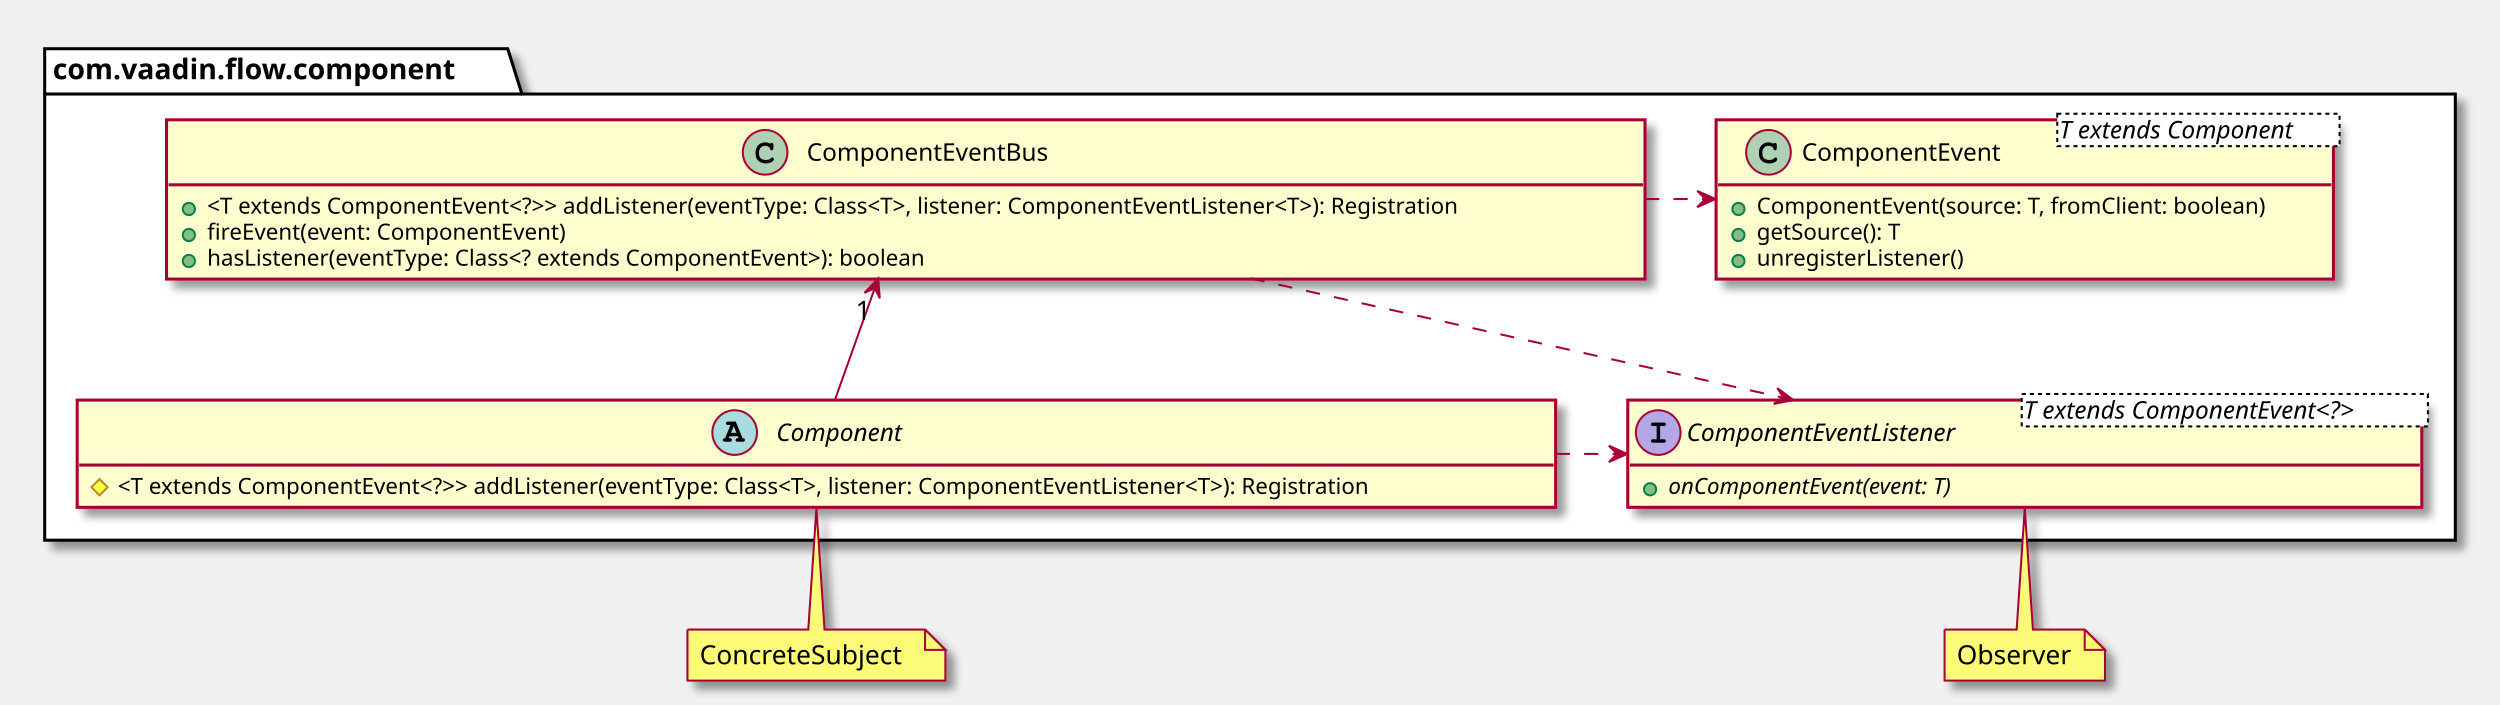
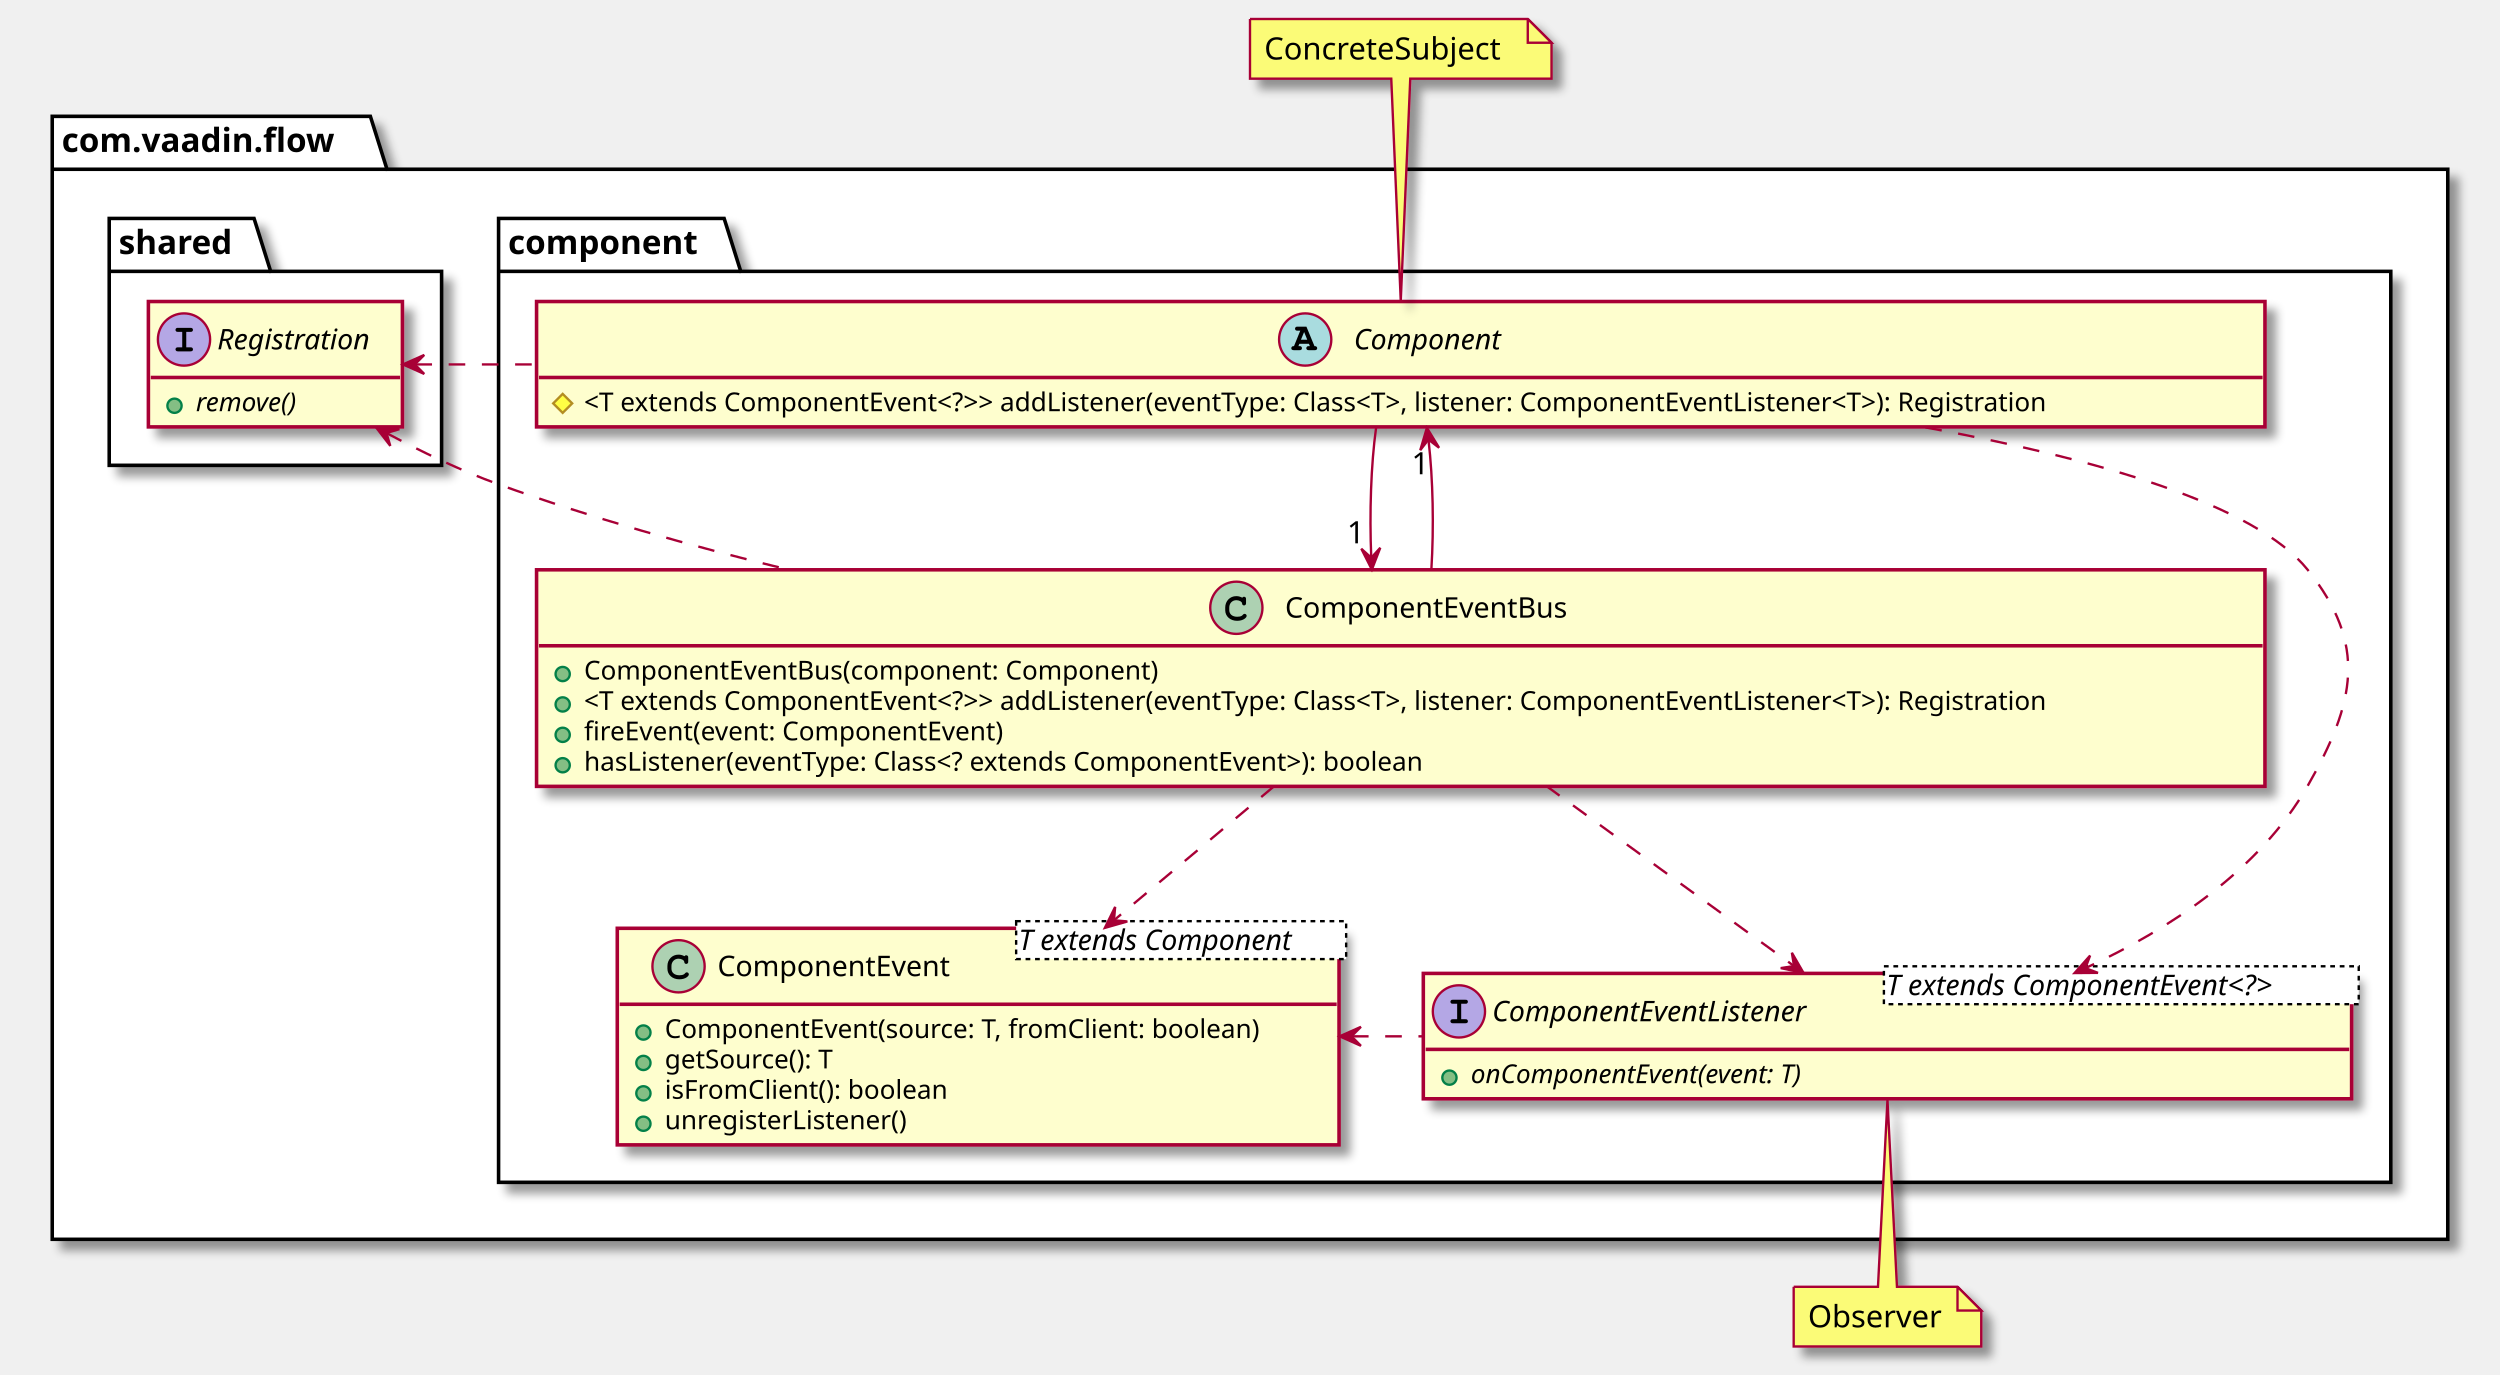
- <svg xmlns="http://www.w3.org/2000/svg" contentScriptType="application/ecmascript" contentStyleType="text/css" height="347px" preserveAspectRatio="xMidYMid" style="width:1231px;height:347px;" version="1.1" viewBox="0 0 1231 347" width="1231px" zoomAndPan="magnify">
+ <svg xmlns="http://www.w3.org/2000/svg" contentScriptType="application/ecmascript" contentStyleType="text/css" height="579px" preserveAspectRatio="none" style="width:1053px;height:579px;" version="1.1" viewBox="0 0 1053 579" width="1053px" zoomAndPan="magnify">
  <defs>
-     <filter height="300%" id="fbdxfowo6cqcx" width="300%" x="-1" y="-1">
+     <filter height="300%" id="fx4vzxm9uj5cz" width="300%" x="-1" y="-1">
      <feGaussianBlur result="blurOut" stdDeviation="2.0" />
      <feColorMatrix in="blurOut" result="blurOut2" type="matrix" values="0 0 0 0 0 0 0 0 0 0 0 0 0 0 0 0 0 0 .4 0" />
      <feOffset dx="4.0" dy="4.0" in="blurOut2" result="blurOut3" />
      <feBlend in="SourceGraphic" in2="blurOut3" mode="normal" />
    </filter>
  </defs>
  <g>
-     <polygon fill="#FFFFFF" filter="url(#fbdxfowo6cqcx)" points="22,24,250,24,257,46.297,1209,46.297,1209,266,22,266,22,24" style="stroke: #000000; stroke-width: 1.5;" />
-     <line style="stroke: #000000; stroke-width: 1.5;" x1="22" x2="257" y1="46.297" y2="46.297" />
-     <text fill="#000000" font-family="sans-serif" font-size="14" font-weight="bold" lengthAdjust="spacingAndGlyphs" textLength="222" x="26" y="38.995">com.vaadin.flow.component</text>
-     <rect fill="#FEFECE" filter="url(#fbdxfowo6cqcx)" height="52.805" id="Component" style="stroke: #A80036; stroke-width: 1.5;" width="728" x="38" y="197" />
-     <ellipse cx="361.75" cy="213" fill="#A9DCDF" rx="11" ry="11" style="stroke: #A80036; stroke-width: 1.0;" />
-     <path d="M363.328,214.812 L359.281,214.812 L358.891,215.797 L359.281,215.797 C359.734,215.797 359.875,215.828 360.047,215.953 C360.266,216.125 360.391,216.375 360.391,216.656 C360.391,216.938 360.25,217.234 359.984,217.375 C359.859,217.469 359.641,217.5 359.281,217.5 L357.016,217.5 C356.266,217.5 355.891,217.219 355.891,216.656 C355.891,216.359 356.047,216.078 356.297,215.922 C356.453,215.812 356.609,215.797 357.031,215.797 L359.672,209.281 L358.594,209.281 C358.156,209.281 357.984,209.25 357.812,209.141 C357.594,208.969 357.453,208.719 357.453,208.438 C357.453,208.156 357.609,207.875 357.859,207.703 C358.016,207.609 358.141,207.594 358.594,207.594 L362.266,207.594 L365.656,215.797 C366.125,215.797 366.281,215.828 366.453,215.969 C366.672,216.125 366.812,216.375 366.812,216.656 C366.812,216.938 366.656,217.234 366.406,217.375 C366.266,217.469 366.047,217.5 365.688,217.5 L363.328,217.5 C362.906,217.5 362.703,217.453 362.562,217.328 C362.344,217.172 362.203,216.922 362.203,216.656 C362.203,216.359 362.359,216.078 362.609,215.922 C362.766,215.812 362.875,215.797 363.328,215.797 L363.719,215.797 Z M362.625,213.109 L361.297,209.844 L359.953,213.109 Z " />
-     <text fill="#000000" font-family="sans-serif" font-size="12" font-style="italic" lengthAdjust="spacingAndGlyphs" textLength="72" x="382.25" y="217.154">Component</text>
-     <line style="stroke: #A80036; stroke-width: 1.5;" x1="39" x2="765" y1="229" y2="229" />
-     <polygon fill="#FFFF44" points="49,235.902,53,239.902,49,243.902,45,239.902" style="stroke: #B38D22; stroke-width: 1.0;" />
-     <text fill="#000000" font-family="sans-serif" font-size="11" lengthAdjust="spacingAndGlyphs" textLength="702" x="58" y="243.21">&lt;T extends ComponentEvent&lt;?&gt;&gt; addListener(eventType: Class&lt;T&gt;, listener: ComponentEventListener&lt;T&gt;): Registration</text>
-     <rect fill="#FEFECE" filter="url(#fbdxfowo6cqcx)" height="78.414" id="ComponentEventBus" style="stroke: #A80036; stroke-width: 1.5;" width="728" x="82" y="59" />
-     <ellipse cx="376.75" cy="75" fill="#ADD1B2" rx="11" ry="11" style="stroke: #A80036; stroke-width: 1.0;" />
-     <path d="M379.094,70.672 L379.266,70.75 C379.484,70.438 379.688,70.344 379.984,70.344 C380.281,70.344 380.562,70.484 380.719,70.75 C380.812,70.906 380.828,71.031 380.828,71.469 L380.828,72.891 C380.828,73.312 380.797,73.5 380.688,73.656 C380.516,73.875 380.25,74.016 379.984,74.016 C379.766,74.016 379.531,73.906 379.391,73.766 C379.25,73.641 379.219,73.516 379.156,73.109 C379.062,72.703 378.891,72.484 378.406,72.203 C377.938,71.953 377.328,71.797 376.75,71.797 C375.016,71.797 373.766,73.109 373.766,74.891 L373.766,75.984 C373.766,77.688 375.062,78.781 377.109,78.781 C377.875,78.781 378.562,78.656 378.984,78.391 C379.172,78.297 379.172,78.297 379.625,77.812 C379.812,77.625 380.016,77.547 380.234,77.547 C380.703,77.547 381.094,77.938 381.094,78.391 C381.094,78.781 380.766,79.234 380.188,79.641 C379.438,80.188 378.281,80.484 377.062,80.484 C374.172,80.484 372.062,78.594 372.062,76.016 L372.062,74.891 C372.062,72.172 374.062,70.094 376.688,70.094 C377.562,70.094 378.156,70.234 379.094,70.672 Z " />
-     <text fill="#000000" font-family="sans-serif" font-size="12" lengthAdjust="spacingAndGlyphs" textLength="130" x="397.25" y="79.154">ComponentEventBus</text>
-     <line style="stroke: #A80036; stroke-width: 1.5;" x1="83" x2="809" y1="91" y2="91" />
-     <ellipse cx="93" cy="102.902" fill="#84BE84" rx="3" ry="3" style="stroke: #038048; stroke-width: 1.0;" />
-     <text fill="#000000" font-family="sans-serif" font-size="11" lengthAdjust="spacingAndGlyphs" textLength="702" x="102" y="105.21">&lt;T extends ComponentEvent&lt;?&gt;&gt; addListener(eventType: Class&lt;T&gt;, listener: ComponentEventListener&lt;T&gt;): Registration</text>
-     <ellipse cx="93" cy="115.707" fill="#84BE84" rx="3" ry="3" style="stroke: #038048; stroke-width: 1.0;" />
-     <text fill="#000000" font-family="sans-serif" font-size="11" lengthAdjust="spacingAndGlyphs" textLength="193" x="102" y="118.015">fireEvent(event: ComponentEvent)</text>
-     <ellipse cx="93" cy="128.512" fill="#84BE84" rx="3" ry="3" style="stroke: #038048; stroke-width: 1.0;" />
-     <text fill="#000000" font-family="sans-serif" font-size="11" lengthAdjust="spacingAndGlyphs" textLength="399" x="102" y="130.82">hasListener(eventType: Class&lt;? extends ComponentEvent&gt;): boolean</text>
-     <rect fill="#FEFECE" filter="url(#fbdxfowo6cqcx)" height="78.414" id="ComponentEvent" style="stroke: #A80036; stroke-width: 1.5;" width="304" x="845" y="59" />
-     <ellipse cx="870.8" cy="75" fill="#ADD1B2" rx="11" ry="11" style="stroke: #A80036; stroke-width: 1.0;" />
-     <path d="M873.144,70.672 L873.316,70.75 C873.534,70.438 873.737,70.344 874.034,70.344 C874.331,70.344 874.612,70.484 874.769,70.75 C874.862,70.906 874.878,71.031 874.878,71.469 L874.878,72.891 C874.878,73.312 874.847,73.5 874.737,73.656 C874.566,73.875 874.3,74.016 874.034,74.016 C873.816,74.016 873.581,73.906 873.441,73.766 C873.3,73.641 873.269,73.516 873.206,73.109 C873.112,72.703 872.941,72.484 872.456,72.203 C871.987,71.953 871.378,71.797 870.8,71.797 C869.066,71.797 867.816,73.109 867.816,74.891 L867.816,75.984 C867.816,77.688 869.112,78.781 871.159,78.781 C871.925,78.781 872.612,78.656 873.034,78.391 C873.222,78.297 873.222,78.297 873.675,77.812 C873.862,77.625 874.066,77.547 874.284,77.547 C874.753,77.547 875.144,77.938 875.144,78.391 C875.144,78.781 874.816,79.234 874.237,79.641 C873.487,80.188 872.331,80.484 871.112,80.484 C868.222,80.484 866.112,78.594 866.112,76.016 L866.112,74.891 C866.112,72.172 868.112,70.094 870.737,70.094 C871.612,70.094 872.206,70.234 873.144,70.672 Z " />
-     <text fill="#000000" font-family="sans-serif" font-size="12" lengthAdjust="spacingAndGlyphs" textLength="107" x="887.2" y="79.154">ComponentEvent</text>
-     <rect fill="#FFFFFF" height="15.969" style="stroke: #000000; stroke-width: 1.0; stroke-dasharray: 2.0,2.0;" width="139" x="1013" y="56" />
-     <text fill="#000000" font-family="sans-serif" font-size="12" font-style="italic" lengthAdjust="spacingAndGlyphs" textLength="137" x="1014" y="68.139">T extends Component</text>
-     <line style="stroke: #A80036; stroke-width: 1.5;" x1="846" x2="1148" y1="91" y2="91" />
-     <ellipse cx="856" cy="102.902" fill="#84BE84" rx="3" ry="3" style="stroke: #038048; stroke-width: 1.0;" />
-     <text fill="#000000" font-family="sans-serif" font-size="11" lengthAdjust="spacingAndGlyphs" textLength="278" x="865" y="105.21">ComponentEvent(source: T, fromClient: boolean)</text>
-     <ellipse cx="856" cy="115.707" fill="#84BE84" rx="3" ry="3" style="stroke: #038048; stroke-width: 1.0;" />
-     <text fill="#000000" font-family="sans-serif" font-size="11" lengthAdjust="spacingAndGlyphs" textLength="81" x="865" y="118.015">getSource(): T</text>
-     <ellipse cx="856" cy="128.512" fill="#84BE84" rx="3" ry="3" style="stroke: #038048; stroke-width: 1.0;" />
-     <text fill="#000000" font-family="sans-serif" font-size="11" lengthAdjust="spacingAndGlyphs" textLength="113" x="865" y="130.82">unregisterListener()</text>
-     <rect fill="#FEFECE" filter="url(#fbdxfowo6cqcx)" height="52.805" id="ComponentEventListener" style="stroke: #A80036; stroke-width: 1.5;" width="391" x="801.5" y="197" />
-     <ellipse cx="816.5" cy="213" fill="#B4A7E5" rx="11" ry="11" style="stroke: #A80036; stroke-width: 1.0;" />
-     <path d="M817.453,209.781 L817.453,216.297 L819.172,216.297 C819.625,216.297 819.766,216.328 819.938,216.453 C820.172,216.625 820.281,216.875 820.281,217.156 C820.281,217.719 819.922,218 819.172,218 L814.031,218 C813.625,218 813.422,217.953 813.266,217.828 C813.047,217.672 812.906,217.406 812.906,217.156 C812.906,216.859 813.062,216.578 813.312,216.422 C813.469,216.312 813.594,216.297 814.031,216.297 L815.75,216.297 L815.75,209.781 L814.031,209.781 C813.609,209.781 813.422,209.75 813.266,209.641 C813.047,209.469 812.906,209.219 812.906,208.938 C812.906,208.656 813.062,208.359 813.312,208.203 C813.469,208.109 813.594,208.094 814.031,208.094 L819.172,208.094 C819.625,208.094 819.766,208.125 819.938,208.234 C820.172,208.406 820.281,208.672 820.281,208.938 C820.281,209.234 820.141,209.516 819.875,209.672 C819.75,209.75 819.562,209.781 819.172,209.781 Z " />
-     <text fill="#000000" font-family="sans-serif" font-size="12" font-style="italic" lengthAdjust="spacingAndGlyphs" textLength="157" x="830.5" y="217.154">ComponentEventListener</text>
-     <rect fill="#FFFFFF" height="15.969" style="stroke: #000000; stroke-width: 1.0; stroke-dasharray: 2.0,2.0;" width="200" x="995.5" y="194" />
-     <text fill="#000000" font-family="sans-serif" font-size="12" font-style="italic" lengthAdjust="spacingAndGlyphs" textLength="198" x="996.5" y="206.139">T extends ComponentEvent&lt;?&gt;</text>
-     <line style="stroke: #A80036; stroke-width: 1.5;" x1="802.5" x2="1191.5" y1="229" y2="229" />
-     <ellipse cx="812.5" cy="240.902" fill="#84BE84" rx="3" ry="3" style="stroke: #038048; stroke-width: 1.0;" />
-     <text fill="#000000" font-family="sans-serif" font-size="11" font-style="italic" lengthAdjust="spacingAndGlyphs" textLength="166" x="821.5" y="243.21">onComponentEvent(event: T)</text>
-     <path d="M338.5,310 L338.5,335.133 A0,0 0 0 0 338.5,335.133 L465.5,335.133 A0,0 0 0 0 465.5,335.133 L465.5,320 L455.5,310 L406,310 L402,250.24 L398,310 L338.5,310 A0,0 0 0 0 338.5,310 " fill="#FBFB77" filter="url(#fbdxfowo6cqcx)" style="stroke: #A80036; stroke-width: 1.0;" />
-     <path d="M455.5,310 L455.5,320 L465.5,320 L455.5,310 " fill="#FBFB77" style="stroke: #A80036; stroke-width: 1.0;" />
-     <text fill="#000000" font-family="sans-serif" font-size="13" lengthAdjust="spacingAndGlyphs" textLength="106" x="344.5" y="327.067">ConcreteSubject</text>
-     <path d="M957.5,310 L957.5,335.133 A0,0 0 0 0 957.5,335.133 L1036.5,335.133 A0,0 0 0 0 1036.5,335.133 L1036.5,320 L1026.5,310 L1001,310 L997,250.24 L993,310 L957.5,310 A0,0 0 0 0 957.5,310 " fill="#FBFB77" filter="url(#fbdxfowo6cqcx)" style="stroke: #A80036; stroke-width: 1.0;" />
-     <path d="M1026.5,310 L1026.5,320 L1036.5,320 L1026.5,310 " fill="#FBFB77" style="stroke: #A80036; stroke-width: 1.0;" />
-     <text fill="#000000" font-family="sans-serif" font-size="13" lengthAdjust="spacingAndGlyphs" textLength="58" x="963.5" y="327.067">Observer</text>
-     <path d="M430.629,142.144 C424.121,160.409 416.761,181.07 411.132,196.867 " fill="none" id="ComponentEventBus-Component" style="stroke: #A80036; stroke-width: 1.0;" />
-     <polygon fill="#A80036" points="432.44,137.062,425.651,144.197,430.762,141.772,433.187,146.882,432.44,137.062" style="stroke: #A80036; stroke-width: 1.0;" />
-     <text fill="#000000" font-family="sans-serif" font-size="13" lengthAdjust="spacingAndGlyphs" textLength="8" x="421.312" y="157.398">1</text>
-     <path d="M766.031,223.5 C776.019,223.5 786.007,223.5 795.994,223.5 " fill="none" id="Component-ComponentEventListener" style="stroke: #A80036; stroke-width: 1.0; stroke-dasharray: 7.0,7.0;" />
-     <polygon fill="#A80036" points="801.217,223.5,792.217,219.5,796.217,223.5,792.217,227.5,801.217,223.5" style="stroke: #A80036; stroke-width: 1.0;" />
-     <path d="M810.015,98 C819.863,98 829.711,98 839.56,98 " fill="none" id="ComponentEventBus-ComponentEvent" style="stroke: #A80036; stroke-width: 1.0; stroke-dasharray: 7.0,7.0;" />
-     <polygon fill="#A80036" points="844.71,98,835.71,94,839.71,98,835.71,102,844.71,98" style="stroke: #A80036; stroke-width: 1.0;" />
-     <path d="M615.814,137.062 C700.748,156.099 801.476,178.676 878.052,195.839 " fill="none" id="ComponentEventBus-ComponentEventListener" style="stroke: #A80036; stroke-width: 1.0; stroke-dasharray: 7.0,7.0;" />
-     <polygon fill="#A80036" points="883.061,196.962,875.155,191.089,878.182,195.868,873.404,198.895,883.061,196.962" style="stroke: #A80036; stroke-width: 1.0;" />
+     <polygon fill="#FFFFFF" filter="url(#fx4vzxm9uj5cz)" points="22,49,156,49,163,71.297,1031,71.297,1031,522,22,522,22,49" style="stroke: #000000; stroke-width: 1.5;" />
+     <line style="stroke: #000000; stroke-width: 1.5;" x1="22" x2="163" y1="71.297" y2="71.297" />
+     <text fill="#000000" font-family="sans-serif" font-size="14" font-weight="bold" lengthAdjust="spacingAndGlyphs" textLength="128" x="26" y="63.995">com.vaadin.flow</text>
+     <polygon fill="#FFFFFF" filter="url(#fx4vzxm9uj5cz)" points="210,92,305,92,312,114.297,1007,114.297,1007,498,210,498,210,92" style="stroke: #000000; stroke-width: 1.5;" />
+     <line style="stroke: #000000; stroke-width: 1.5;" x1="210" x2="312" y1="114.297" y2="114.297" />
+     <text fill="#000000" font-family="sans-serif" font-size="14" font-weight="bold" lengthAdjust="spacingAndGlyphs" textLength="89" x="214" y="106.995">component</text>
+     <polygon fill="#FFFFFF" filter="url(#fx4vzxm9uj5cz)" points="46,92,107,92,114,114.297,186,114.297,186,196,46,196,46,92" style="stroke: #000000; stroke-width: 1.5;" />
+     <line style="stroke: #000000; stroke-width: 1.5;" x1="46" x2="114" y1="114.297" y2="114.297" />
+     <text fill="#000000" font-family="sans-serif" font-size="14" font-weight="bold" lengthAdjust="spacingAndGlyphs" textLength="55" x="50" y="106.995">shared</text>
+     <rect fill="#FEFECE" filter="url(#fx4vzxm9uj5cz)" height="52.805" id="Component" style="stroke: #A80036; stroke-width: 1.5;" width="728" x="226" y="127" />
+     <ellipse cx="549.75" cy="143" fill="#A9DCDF" rx="11" ry="11" style="stroke: #A80036; stroke-width: 1.0;" />
+     <path d="M551.328,144.812 L547.281,144.812 L546.891,145.797 L547.281,145.797 C547.734,145.797 547.875,145.828 548.047,145.953 C548.266,146.125 548.391,146.375 548.391,146.656 C548.391,146.938 548.25,147.234 547.984,147.375 C547.859,147.469 547.641,147.5 547.281,147.5 L545.016,147.5 C544.266,147.5 543.891,147.219 543.891,146.656 C543.891,146.359 544.047,146.078 544.297,145.922 C544.453,145.812 544.609,145.797 545.031,145.797 L547.672,139.281 L546.594,139.281 C546.156,139.281 545.984,139.25 545.812,139.141 C545.594,138.969 545.453,138.719 545.453,138.438 C545.453,138.156 545.609,137.875 545.859,137.703 C546.016,137.609 546.141,137.594 546.594,137.594 L550.266,137.594 L553.656,145.797 C554.125,145.797 554.281,145.828 554.453,145.969 C554.672,146.125 554.812,146.375 554.812,146.656 C554.812,146.938 554.656,147.234 554.406,147.375 C554.266,147.469 554.047,147.5 553.688,147.5 L551.328,147.5 C550.906,147.5 550.703,147.453 550.562,147.328 C550.344,147.172 550.203,146.922 550.203,146.656 C550.203,146.359 550.359,146.078 550.609,145.922 C550.766,145.812 550.875,145.797 551.328,145.797 L551.719,145.797 Z M550.625,143.109 L549.297,139.844 L547.953,143.109 Z " />
+     <text fill="#000000" font-family="sans-serif" font-size="12" font-style="italic" lengthAdjust="spacingAndGlyphs" textLength="72" x="570.25" y="147.154">Component</text>
+     <line style="stroke: #A80036; stroke-width: 1.5;" x1="227" x2="953" y1="159" y2="159" />
+     <polygon fill="#FFFF44" points="237,165.902,241,169.902,237,173.902,233,169.902" style="stroke: #B38D22; stroke-width: 1.0;" />
+     <text fill="#000000" font-family="sans-serif" font-size="11" lengthAdjust="spacingAndGlyphs" textLength="702" x="246" y="173.21">&lt;T extends ComponentEvent&lt;?&gt;&gt; addListener(eventType: Class&lt;T&gt;, listener: ComponentEventListener&lt;T&gt;): Registration</text>
+     <rect fill="#FEFECE" filter="url(#fx4vzxm9uj5cz)" height="91.219" id="ComponentEventBus" style="stroke: #A80036; stroke-width: 1.5;" width="728" x="226" y="240" />
+     <ellipse cx="520.75" cy="256" fill="#ADD1B2" rx="11" ry="11" style="stroke: #A80036; stroke-width: 1.0;" />
+     <path d="M523.094,251.672 L523.266,251.75 C523.484,251.438 523.688,251.344 523.984,251.344 C524.281,251.344 524.562,251.484 524.719,251.75 C524.812,251.906 524.828,252.031 524.828,252.469 L524.828,253.891 C524.828,254.312 524.797,254.5 524.688,254.656 C524.516,254.875 524.25,255.016 523.984,255.016 C523.766,255.016 523.531,254.906 523.391,254.766 C523.25,254.641 523.219,254.516 523.156,254.109 C523.062,253.703 522.891,253.484 522.406,253.203 C521.938,252.953 521.328,252.797 520.75,252.797 C519.016,252.797 517.766,254.109 517.766,255.891 L517.766,256.984 C517.766,258.688 519.062,259.781 521.109,259.781 C521.875,259.781 522.562,259.656 522.984,259.391 C523.172,259.297 523.172,259.297 523.625,258.812 C523.812,258.625 524.016,258.547 524.234,258.547 C524.703,258.547 525.094,258.938 525.094,259.391 C525.094,259.781 524.766,260.234 524.188,260.641 C523.438,261.188 522.281,261.484 521.062,261.484 C518.172,261.484 516.062,259.594 516.062,257.016 L516.062,255.891 C516.062,253.172 518.062,251.094 520.688,251.094 C521.562,251.094 522.156,251.234 523.094,251.672 Z " />
+     <text fill="#000000" font-family="sans-serif" font-size="12" lengthAdjust="spacingAndGlyphs" textLength="130" x="541.25" y="260.154">ComponentEventBus</text>
+     <line style="stroke: #A80036; stroke-width: 1.5;" x1="227" x2="953" y1="272" y2="272" />
+     <ellipse cx="237" cy="283.902" fill="#84BE84" rx="3" ry="3" style="stroke: #038048; stroke-width: 1.0;" />
+     <text fill="#000000" font-family="sans-serif" font-size="11" lengthAdjust="spacingAndGlyphs" textLength="262" x="246" y="286.21">ComponentEventBus(component: Component)</text>
+     <ellipse cx="237" cy="296.707" fill="#84BE84" rx="3" ry="3" style="stroke: #038048; stroke-width: 1.0;" />
+     <text fill="#000000" font-family="sans-serif" font-size="11" lengthAdjust="spacingAndGlyphs" textLength="702" x="246" y="299.015">&lt;T extends ComponentEvent&lt;?&gt;&gt; addListener(eventType: Class&lt;T&gt;, listener: ComponentEventListener&lt;T&gt;): Registration</text>
+     <ellipse cx="237" cy="309.512" fill="#84BE84" rx="3" ry="3" style="stroke: #038048; stroke-width: 1.0;" />
+     <text fill="#000000" font-family="sans-serif" font-size="11" lengthAdjust="spacingAndGlyphs" textLength="193" x="246" y="311.82">fireEvent(event: ComponentEvent)</text>
+     <ellipse cx="237" cy="322.316" fill="#84BE84" rx="3" ry="3" style="stroke: #038048; stroke-width: 1.0;" />
+     <text fill="#000000" font-family="sans-serif" font-size="11" lengthAdjust="spacingAndGlyphs" textLength="399" x="246" y="324.625">hasListener(eventType: Class&lt;? extends ComponentEvent&gt;): boolean</text>
+     <rect fill="#FEFECE" filter="url(#fx4vzxm9uj5cz)" height="91.219" id="ComponentEvent" style="stroke: #A80036; stroke-width: 1.5;" width="304" x="260" y="391" />
+     <ellipse cx="285.8" cy="407" fill="#ADD1B2" rx="11" ry="11" style="stroke: #A80036; stroke-width: 1.0;" />
+     <path d="M288.144,402.672 L288.316,402.75 C288.534,402.438 288.738,402.344 289.034,402.344 C289.331,402.344 289.613,402.484 289.769,402.75 C289.863,402.906 289.878,403.031 289.878,403.469 L289.878,404.891 C289.878,405.312 289.847,405.5 289.738,405.656 C289.566,405.875 289.3,406.016 289.034,406.016 C288.816,406.016 288.581,405.906 288.441,405.766 C288.3,405.641 288.269,405.516 288.206,405.109 C288.113,404.703 287.941,404.484 287.456,404.203 C286.988,403.953 286.378,403.797 285.8,403.797 C284.066,403.797 282.816,405.109 282.816,406.891 L282.816,407.984 C282.816,409.688 284.113,410.781 286.159,410.781 C286.925,410.781 287.613,410.656 288.034,410.391 C288.222,410.297 288.222,410.297 288.675,409.812 C288.863,409.625 289.066,409.547 289.284,409.547 C289.753,409.547 290.144,409.938 290.144,410.391 C290.144,410.781 289.816,411.234 289.238,411.641 C288.488,412.188 287.331,412.484 286.113,412.484 C283.222,412.484 281.113,410.594 281.113,408.016 L281.113,406.891 C281.113,404.172 283.113,402.094 285.738,402.094 C286.613,402.094 287.206,402.234 288.144,402.672 Z " />
+     <text fill="#000000" font-family="sans-serif" font-size="12" lengthAdjust="spacingAndGlyphs" textLength="107" x="302.2" y="411.154">ComponentEvent</text>
+     <rect fill="#FFFFFF" height="15.969" style="stroke: #000000; stroke-width: 1.0; stroke-dasharray: 2.0,2.0;" width="139" x="428" y="388" />
+     <text fill="#000000" font-family="sans-serif" font-size="12" font-style="italic" lengthAdjust="spacingAndGlyphs" textLength="137" x="429" y="400.139">T extends Component</text>
+     <line style="stroke: #A80036; stroke-width: 1.5;" x1="261" x2="563" y1="423" y2="423" />
+     <ellipse cx="271" cy="434.902" fill="#84BE84" rx="3" ry="3" style="stroke: #038048; stroke-width: 1.0;" />
+     <text fill="#000000" font-family="sans-serif" font-size="11" lengthAdjust="spacingAndGlyphs" textLength="278" x="280" y="437.21">ComponentEvent(source: T, fromClient: boolean)</text>
+     <ellipse cx="271" cy="447.707" fill="#84BE84" rx="3" ry="3" style="stroke: #038048; stroke-width: 1.0;" />
+     <text fill="#000000" font-family="sans-serif" font-size="11" lengthAdjust="spacingAndGlyphs" textLength="81" x="280" y="450.015">getSource(): T</text>
+     <ellipse cx="271" cy="460.512" fill="#84BE84" rx="3" ry="3" style="stroke: #038048; stroke-width: 1.0;" />
+     <text fill="#000000" font-family="sans-serif" font-size="11" lengthAdjust="spacingAndGlyphs" textLength="132" x="280" y="462.82">isFromClient(): boolean</text>
+     <ellipse cx="271" cy="473.316" fill="#84BE84" rx="3" ry="3" style="stroke: #038048; stroke-width: 1.0;" />
+     <text fill="#000000" font-family="sans-serif" font-size="11" lengthAdjust="spacingAndGlyphs" textLength="113" x="280" y="475.625">unregisterListener()</text>
+     <rect fill="#FEFECE" filter="url(#fx4vzxm9uj5cz)" height="52.805" id="ComponentEventListener" style="stroke: #A80036; stroke-width: 1.5;" width="391" x="599.5" y="410" />
+     <ellipse cx="614.5" cy="426" fill="#B4A7E5" rx="11" ry="11" style="stroke: #A80036; stroke-width: 1.0;" />
+     <path d="M615.453,422.781 L615.453,429.297 L617.172,429.297 C617.625,429.297 617.766,429.328 617.938,429.453 C618.172,429.625 618.281,429.875 618.281,430.156 C618.281,430.719 617.922,431 617.172,431 L612.031,431 C611.625,431 611.422,430.953 611.266,430.828 C611.047,430.672 610.906,430.406 610.906,430.156 C610.906,429.859 611.062,429.578 611.312,429.422 C611.469,429.312 611.594,429.297 612.031,429.297 L613.75,429.297 L613.75,422.781 L612.031,422.781 C611.609,422.781 611.422,422.75 611.266,422.641 C611.047,422.469 610.906,422.219 610.906,421.938 C610.906,421.656 611.062,421.359 611.312,421.203 C611.469,421.109 611.594,421.094 612.031,421.094 L617.172,421.094 C617.625,421.094 617.766,421.125 617.938,421.234 C618.172,421.406 618.281,421.672 618.281,421.938 C618.281,422.234 618.141,422.516 617.875,422.672 C617.75,422.75 617.562,422.781 617.172,422.781 Z " />
+     <text fill="#000000" font-family="sans-serif" font-size="12" font-style="italic" lengthAdjust="spacingAndGlyphs" textLength="157" x="628.5" y="430.154">ComponentEventListener</text>
+     <rect fill="#FFFFFF" height="15.969" style="stroke: #000000; stroke-width: 1.0; stroke-dasharray: 2.0,2.0;" width="200" x="793.5" y="407" />
+     <text fill="#000000" font-family="sans-serif" font-size="12" font-style="italic" lengthAdjust="spacingAndGlyphs" textLength="198" x="794.5" y="419.139">T extends ComponentEvent&lt;?&gt;</text>
+     <line style="stroke: #A80036; stroke-width: 1.5;" x1="600.5" x2="989.5" y1="442" y2="442" />
+     <ellipse cx="610.5" cy="453.902" fill="#84BE84" rx="3" ry="3" style="stroke: #038048; stroke-width: 1.0;" />
+     <text fill="#000000" font-family="sans-serif" font-size="11" font-style="italic" lengthAdjust="spacingAndGlyphs" textLength="166" x="619.5" y="456.21">onComponentEvent(event: T)</text>
+     <rect fill="#FEFECE" filter="url(#fx4vzxm9uj5cz)" height="52.805" id="Registration" style="stroke: #A80036; stroke-width: 1.5;" width="107" x="62.5" y="127" />
+     <ellipse cx="77.5" cy="143" fill="#B4A7E5" rx="11" ry="11" style="stroke: #A80036; stroke-width: 1.0;" />
+     <path d="M78.453,139.781 L78.453,146.297 L80.172,146.297 C80.625,146.297 80.766,146.328 80.938,146.453 C81.172,146.625 81.281,146.875 81.281,147.156 C81.281,147.719 80.922,148 80.172,148 L75.031,148 C74.625,148 74.422,147.953 74.266,147.828 C74.047,147.672 73.906,147.406 73.906,147.156 C73.906,146.859 74.062,146.578 74.312,146.422 C74.469,146.312 74.594,146.297 75.031,146.297 L76.75,146.297 L76.75,139.781 L75.031,139.781 C74.609,139.781 74.422,139.75 74.266,139.641 C74.047,139.469 73.906,139.219 73.906,138.938 C73.906,138.656 74.062,138.359 74.312,138.203 C74.469,138.109 74.594,138.094 75.031,138.094 L80.172,138.094 C80.625,138.094 80.766,138.125 80.938,138.234 C81.172,138.406 81.281,138.672 81.281,138.938 C81.281,139.234 81.141,139.516 80.875,139.672 C80.75,139.75 80.562,139.781 80.172,139.781 Z " />
+     <text fill="#000000" font-family="sans-serif" font-size="12" font-style="italic" lengthAdjust="spacingAndGlyphs" textLength="75" x="91.5" y="147.154">Registration</text>
+     <line style="stroke: #A80036; stroke-width: 1.5;" x1="63.5" x2="168.5" y1="159" y2="159" />
+     <ellipse cx="73.5" cy="170.902" fill="#84BE84" rx="3" ry="3" style="stroke: #038048; stroke-width: 1.0;" />
+     <text fill="#000000" font-family="sans-serif" font-size="11" font-style="italic" lengthAdjust="spacingAndGlyphs" textLength="52" x="82.5" y="173.21">remove()</text>
+     <path d="M526.5,8 L526.5,33.133 A0,0 0 0 0 526.5,33.133 L586,33.133 L590,126.831 L594,33.133 L653.5,33.133 A0,0 0 0 0 653.5,33.133 L653.5,18 L643.5,8 L526.5,8 A0,0 0 0 0 526.5,8 " fill="#FBFB77" filter="url(#fx4vzxm9uj5cz)" style="stroke: #A80036; stroke-width: 1.0;" />
+     <path d="M643.5,8 L643.5,18 L653.5,18 L643.5,8 " fill="#FBFB77" style="stroke: #A80036; stroke-width: 1.0;" />
+     <text fill="#000000" font-family="sans-serif" font-size="13" lengthAdjust="spacingAndGlyphs" textLength="106" x="532.5" y="25.067">ConcreteSubject</text>
+     <path d="M755.5,542 L755.5,567.133 A0,0 0 0 0 755.5,567.133 L834.5,567.133 A0,0 0 0 0 834.5,567.133 L834.5,552 L824.5,542 L799,542 L795,463.244 L791,542 L755.5,542 A0,0 0 0 0 755.5,542 " fill="#FBFB77" filter="url(#fx4vzxm9uj5cz)" style="stroke: #A80036; stroke-width: 1.0;" />
+     <path d="M824.5,542 L824.5,552 L834.5,552 L824.5,542 " fill="#FBFB77" style="stroke: #A80036; stroke-width: 1.0;" />
+     <text fill="#000000" font-family="sans-serif" font-size="13" lengthAdjust="spacingAndGlyphs" textLength="58" x="761.5" y="559.067">Observer</text>
+     <path d="M579.604,180.184 C577.46,195.74 576.781,216.11 577.566,234.716 " fill="none" id="Component-ComponentEventBus" style="stroke: #A80036; stroke-width: 1.0;" />
+     <polygon fill="#A80036" points="577.826,239.912,581.371,230.723,577.576,234.918,573.381,231.123,577.826,239.912" style="stroke: #A80036; stroke-width: 1.0;" />
+     <text fill="#000000" font-family="sans-serif" font-size="13" lengthAdjust="spacingAndGlyphs" textLength="8" x="567.349" y="228.843">1</text>
+     <path d="M602.89,239.912 C603.994,222.006 603.599,201.801 601.707,185.539 " fill="none" id="ComponentEventBus-Component" style="stroke: #A80036; stroke-width: 1.0;" />
+     <polygon fill="#A80036" points="601.007,180.184,598.206,189.626,601.654,185.142,606.138,188.59,601.007,180.184" style="stroke: #A80036; stroke-width: 1.0;" />
+     <text fill="#000000" font-family="sans-serif" font-size="13" lengthAdjust="spacingAndGlyphs" textLength="8" x="594.54" y="199.764">1</text>
+     <path d="M810.984,180.008 C882.883,193.181 949.935,212.45 972,240 C997.283,271.568 992.052,295.876 972,331 C951.682,366.591 913.972,391.28 878.564,407.685 " fill="none" id="Component-ComponentEventListener" style="stroke: #A80036; stroke-width: 1.0; stroke-dasharray: 7.0,7.0;" />
+     <polygon fill="#A80036" points="873.811,409.845,883.659,409.764,878.363,407.777,880.35,402.48,873.811,409.845" style="stroke: #A80036; stroke-width: 1.0;" />
+     <path d="M536.594,331.205 C515.385,348.958 490.948,369.415 469.364,387.482 " fill="none" id="ComponentEventBus-ComponentEvent" style="stroke: #A80036; stroke-width: 1.0; stroke-dasharray: 7.0,7.0;" />
+     <polygon fill="#A80036" points="465.368,390.827,474.837,388.117,469.202,387.617,469.701,381.983,465.368,390.827" style="stroke: #A80036; stroke-width: 1.0;" />
+     <path d="M651.229,331.003 C684.964,355.523 725.86,385.247 755.397,406.715 " fill="none" id="ComponentEventBus-ComponentEventListener" style="stroke: #A80036; stroke-width: 1.0; stroke-dasharray: 7.0,7.0;" />
+     <polygon fill="#A80036" points="759.67,409.821,754.742,401.293,755.626,406.881,750.038,407.764,759.67,409.821" style="stroke: #A80036; stroke-width: 1.0;" />
+     <path d="M174.967,153.5 C191.954,153.5 208.941,153.5 225.927,153.5 " fill="none" id="Registration-Component" style="stroke: #A80036; stroke-width: 1.0; stroke-dasharray: 7.0,7.0;" />
+     <polygon fill="#A80036" points="169.695,153.5,178.695,157.5,174.695,153.5,178.695,149.5,169.695,153.5" style="stroke: #A80036; stroke-width: 1.0;" />
+     <path d="M162.883,182.438 C177.582,190.301 194.123,198.263 210,204 C248.847,218.036 290.857,229.964 332.295,239.989 " fill="none" id="Registration-ComponentEventBus" style="stroke: #A80036; stroke-width: 1.0; stroke-dasharray: 7.0,7.0;" />
+     <polygon fill="#A80036" points="158.383,180.003,164.396,187.803,162.781,182.382,168.202,180.767,158.383,180.003" style="stroke: #A80036; stroke-width: 1.0;" />
+     <path d="M569.446,436.5 C579.426,436.5 589.405,436.5 599.384,436.5 " fill="none" id="ComponentEvent-ComponentEventListener" style="stroke: #A80036; stroke-width: 1.0; stroke-dasharray: 7.0,7.0;" />
+     <polygon fill="#A80036" points="564.228,436.5,573.228,440.5,569.228,436.5,573.228,432.5,564.228,436.5" style="stroke: #A80036; stroke-width: 1.0;" />
  </g>
</svg>
